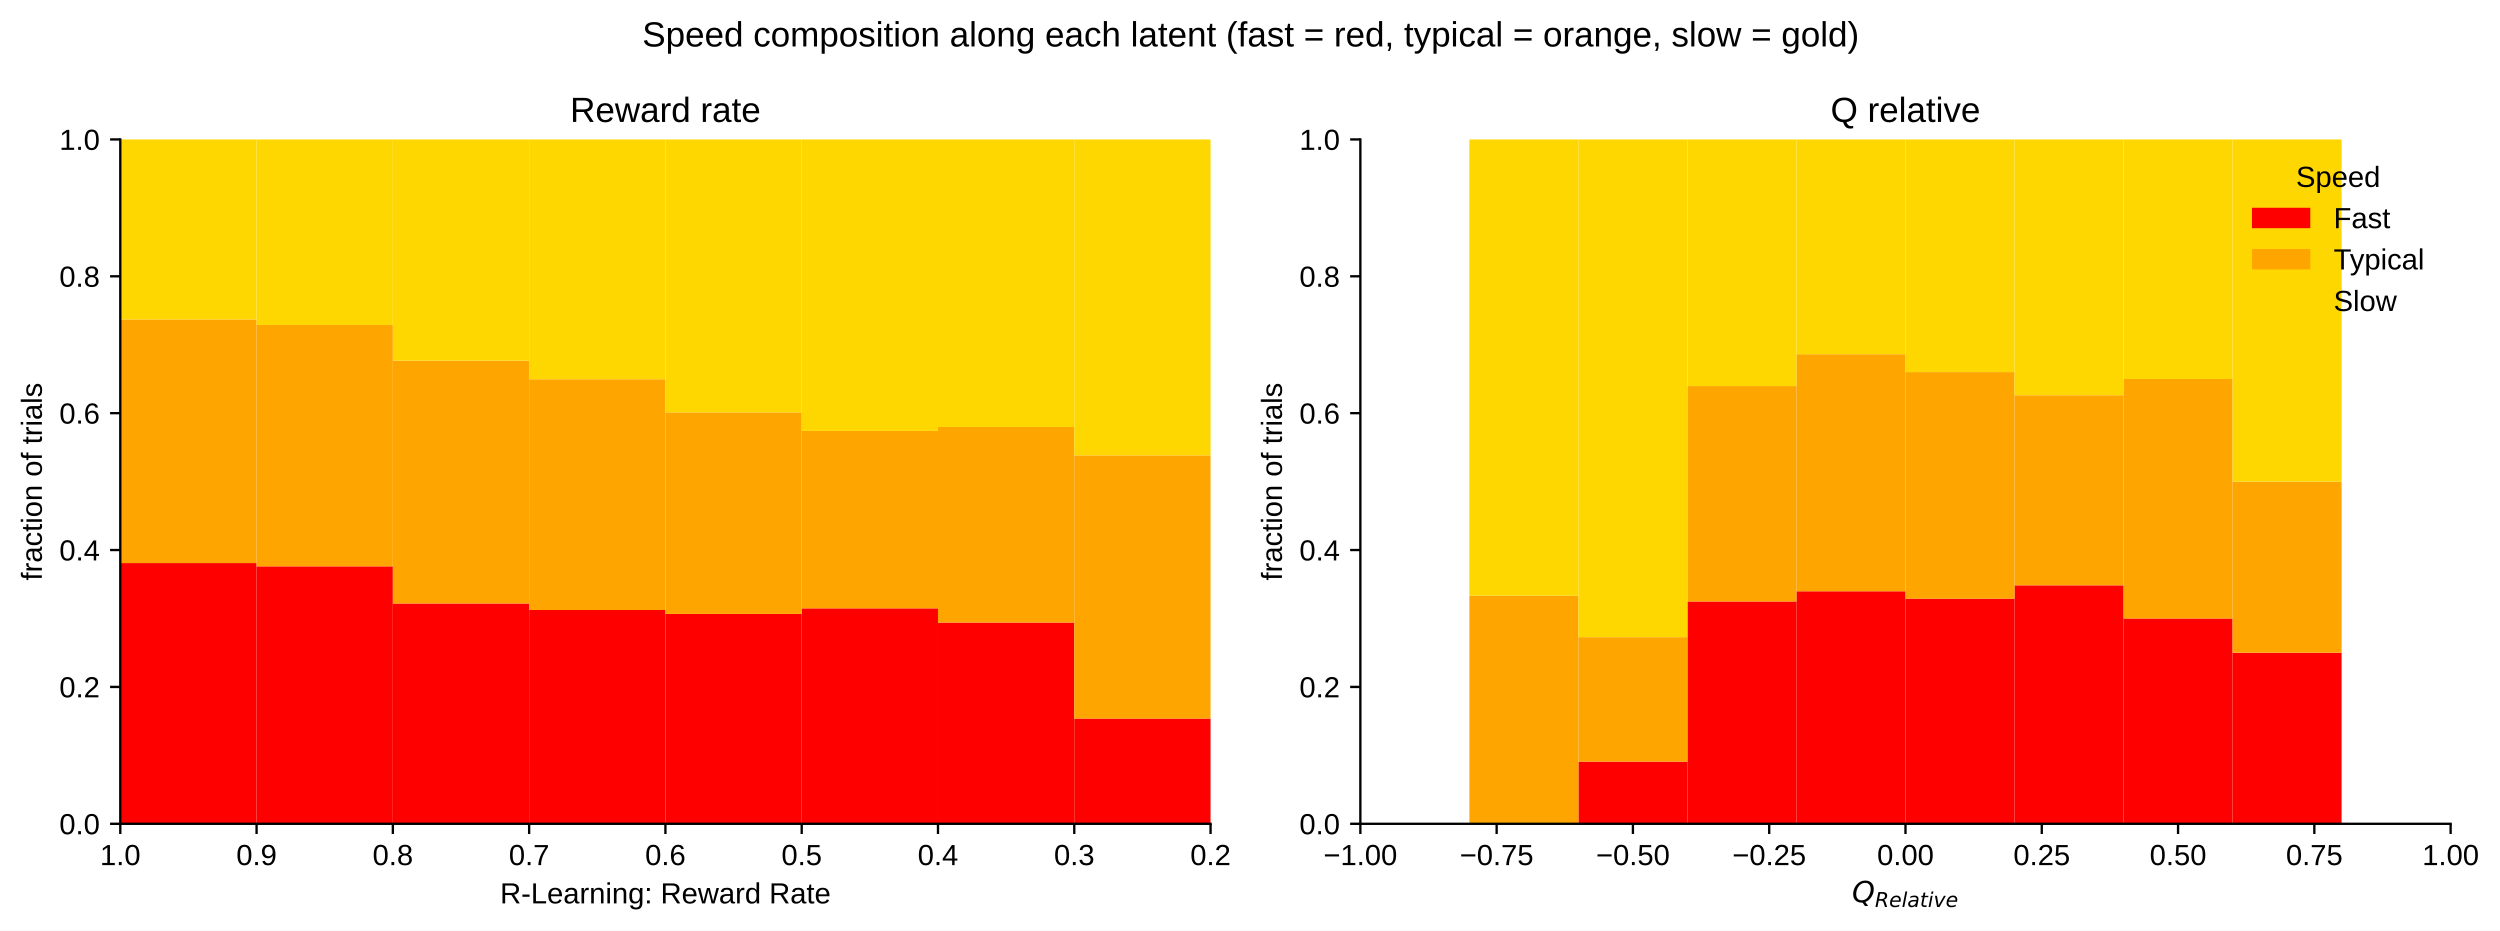
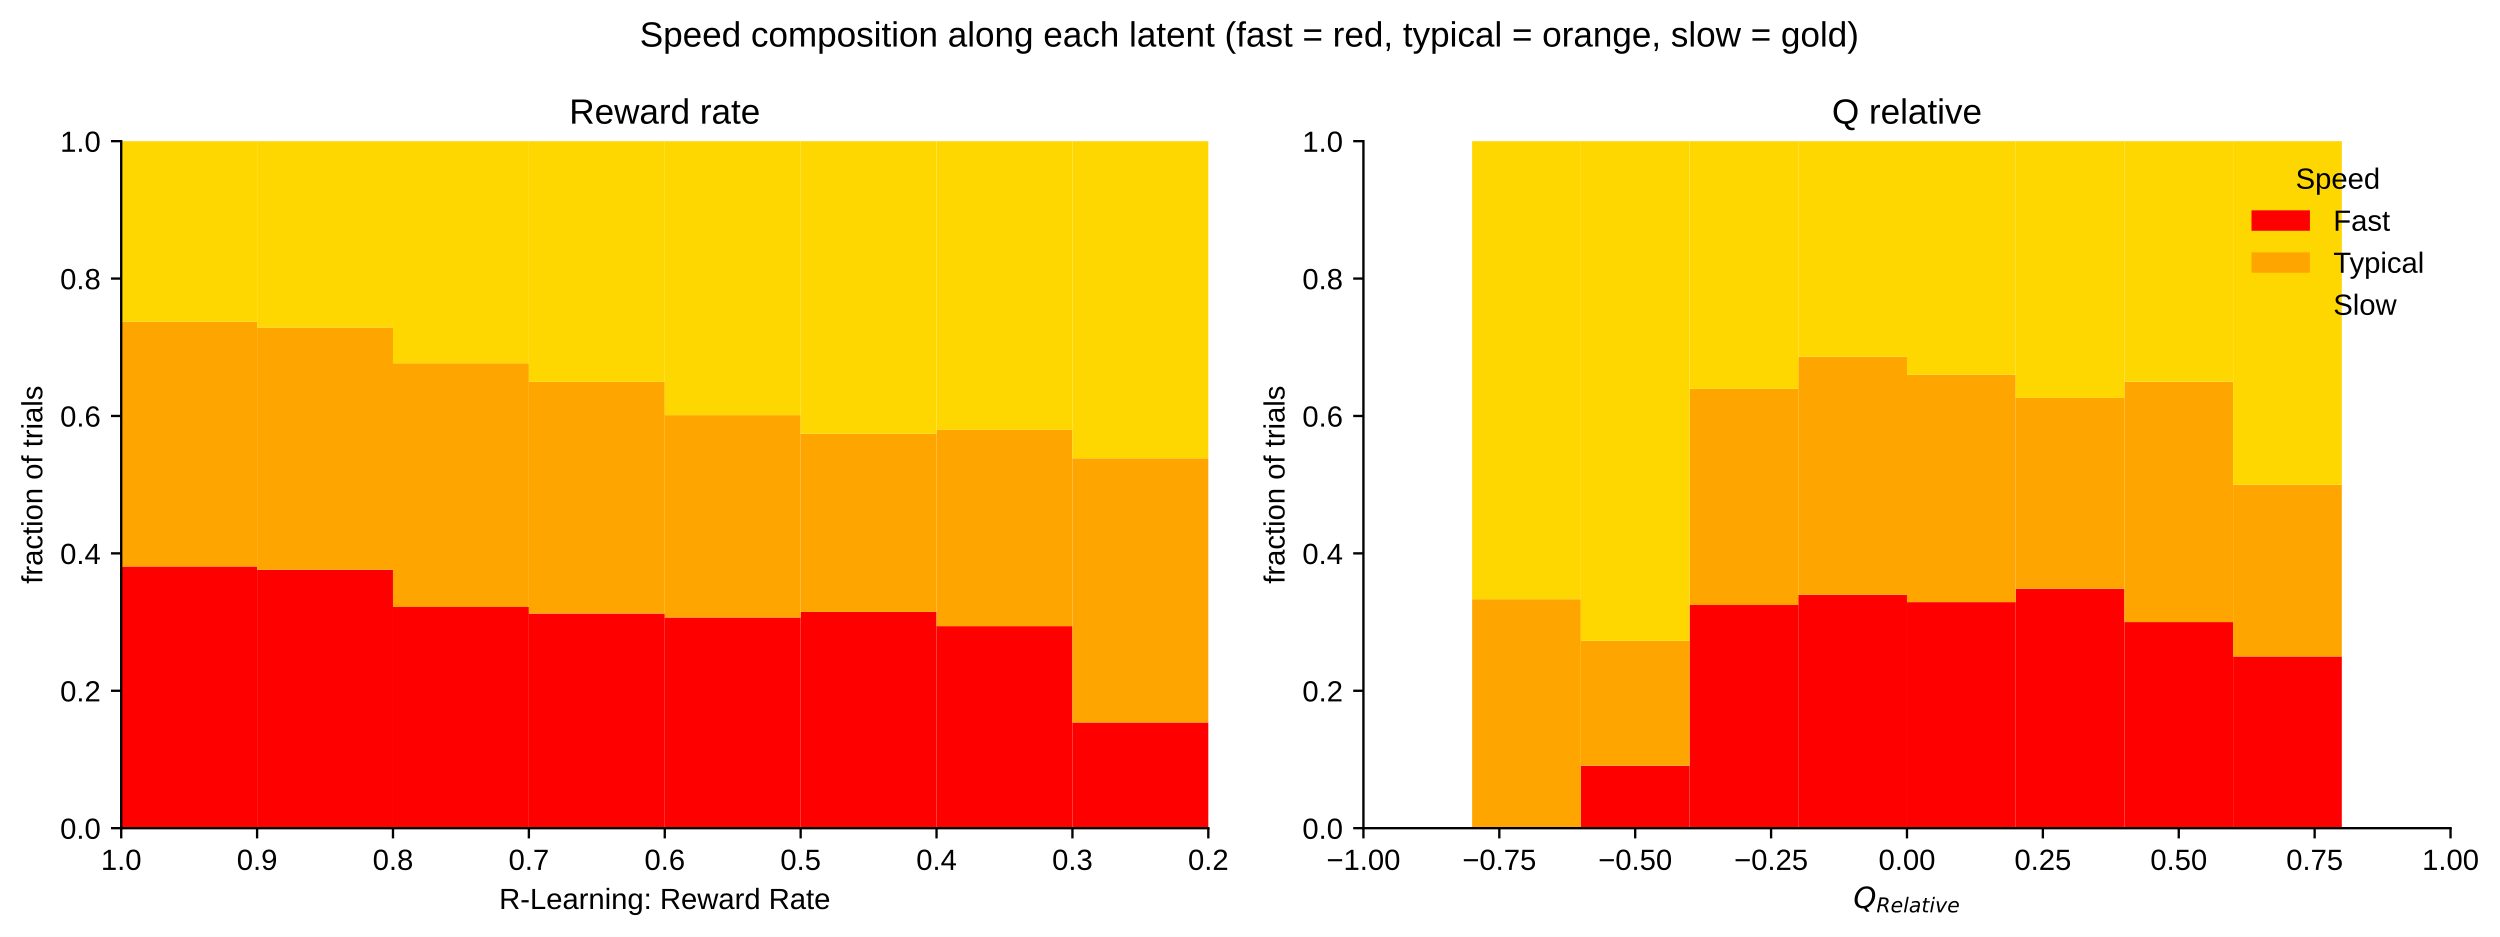
- <svg xmlns="http://www.w3.org/2000/svg" xmlns:xlink="http://www.w3.org/1999/xlink" width="857.221pt" height="319.117pt" viewBox="0 0 857.221 319.117" version="1.1">
+ <svg xmlns="http://www.w3.org/2000/svg" xmlns:xlink="http://www.w3.org/1999/xlink" width="855.648pt" height="320.644pt" viewBox="0 0 855.648 320.644" version="1.1">
  <defs>
    <style type="text/css">*{stroke-linejoin: round; stroke-linecap: butt}</style>
  </defs>
  <g id="figure_1">
    <g id="patch_1">
-       <path d="M 0 319.117  L 857.221 319.117  L 857.221 0  L 0 0  z " style="fill: #ffffff" />
+       <path d="M 0 320.644  L 855.648 320.644  L 855.648 0  L 0 0  z " style="fill: #ffffff" />
    </g>
    <g id="axes_1">
      <g id="patch_2">
-         <path d="M 41.245 282.472  L 415.085 282.472  L 415.085 47.816  L 41.245 47.816  z " style="fill: #ffffff" />
+         <path d="M 41.485 283.455  L 413.558 283.455  L 413.558 48.318  L 41.485 48.318  z " style="fill: #ffffff" />
      </g>
      <g id="patch_3">
-         <path d="M 415.085 282.472  L 368.355 282.472  L 368.355 246.371  L 415.085 246.371  z " clip-path="url(#p35ba25da81)" style="fill: #ff0000" />
+         <path d="M 413.558 283.455  L 367.049 283.455  L 367.049 247.28  L 413.558 247.28  z " clip-path="url(#peb21e43035)" style="fill: #ff0000" />
      </g>
      <g id="patch_4">
-         <path d="M 368.355 282.472  L 321.625 282.472  L 321.625 213.456  L 368.355 213.456  z " clip-path="url(#p35ba25da81)" style="fill: #ff0000" />
+         <path d="M 367.049 283.455  L 320.54 283.455  L 320.54 214.297  L 367.049 214.297  z " clip-path="url(#peb21e43035)" style="fill: #ff0000" />
      </g>
      <g id="patch_5">
-         <path d="M 321.625 282.472  L 274.895 282.472  L 274.895 208.599  L 321.625 208.599  z " clip-path="url(#p35ba25da81)" style="fill: #ff0000" />
+         <path d="M 320.54 283.455  L 274.03 283.455  L 274.03 209.431  L 320.54 209.431  z " clip-path="url(#peb21e43035)" style="fill: #ff0000" />
      </g>
      <g id="patch_6">
-         <path d="M 274.895 282.472  L 228.165 282.472  L 228.165 210.492  L 274.895 210.492  z " clip-path="url(#p35ba25da81)" style="fill: #ff0000" />
+         <path d="M 274.03 283.455  L 227.521 283.455  L 227.521 211.327  L 274.03 211.327  z " clip-path="url(#peb21e43035)" style="fill: #ff0000" />
      </g>
      <g id="patch_7">
-         <path d="M 228.165 282.472  L 181.435 282.472  L 181.435 209.163  L 228.165 209.163  z " clip-path="url(#p35ba25da81)" style="fill: #ff0000" />
+         <path d="M 227.521 283.455  L 181.012 283.455  L 181.012 209.996  L 227.521 209.996  z " clip-path="url(#peb21e43035)" style="fill: #ff0000" />
      </g>
      <g id="patch_8">
-         <path d="M 181.435 282.472  L 134.705 282.472  L 134.705 206.92  L 181.435 206.92  z " clip-path="url(#p35ba25da81)" style="fill: #ff0000" />
+         <path d="M 181.012 283.455  L 134.503 283.455  L 134.503 207.748  L 181.012 207.748  z " clip-path="url(#peb21e43035)" style="fill: #ff0000" />
      </g>
      <g id="patch_9">
-         <path d="M 134.705 282.472  L 87.975 282.472  L 87.975 194.2  L 134.705 194.2  z " clip-path="url(#p35ba25da81)" style="fill: #ff0000" />
+         <path d="M 134.503 283.455  L 87.994 283.455  L 87.994 195.002  L 134.503 195.002  z " clip-path="url(#peb21e43035)" style="fill: #ff0000" />
      </g>
      <g id="patch_10">
-         <path d="M 87.975 282.472  L 41.245 282.472  L 41.245 193.079  L 87.975 193.079  z " clip-path="url(#p35ba25da81)" style="fill: #ff0000" />
+         <path d="M 87.994 283.455  L 41.485 283.455  L 41.485 193.879  L 87.994 193.879  z " clip-path="url(#peb21e43035)" style="fill: #ff0000" />
      </g>
      <g id="patch_11">
-         <path d="M 415.085 246.371  L 368.355 246.371  L 368.355 156.119  L 415.085 156.119  z " clip-path="url(#p35ba25da81)" style="fill: #ffa500" />
+         <path d="M 413.558 247.28  L 367.049 247.28  L 367.049 156.843  L 413.558 156.843  z " clip-path="url(#peb21e43035)" style="fill: #ffa500" />
      </g>
      <g id="patch_12">
-         <path d="M 368.355 213.456  L 321.625 213.456  L 321.625 146.411  L 368.355 146.411  z " clip-path="url(#p35ba25da81)" style="fill: #ffa500" />
+         <path d="M 367.049 214.297  L 320.54 214.297  L 320.54 147.115  L 367.049 147.115  z " clip-path="url(#peb21e43035)" style="fill: #ffa500" />
      </g>
      <g id="patch_13">
-         <path d="M 321.625 208.599  L 274.895 208.599  L 274.895 147.762  L 321.625 147.762  z " clip-path="url(#p35ba25da81)" style="fill: #ffa500" />
+         <path d="M 320.54 209.431  L 274.03 209.431  L 274.03 148.469  L 320.54 148.469  z " clip-path="url(#peb21e43035)" style="fill: #ffa500" />
      </g>
      <g id="patch_14">
-         <path d="M 274.895 210.492  L 228.165 210.492  L 228.165 141.391  L 274.895 141.391  z " clip-path="url(#p35ba25da81)" style="fill: #ffa500" />
+         <path d="M 274.03 211.327  L 227.521 211.327  L 227.521 142.084  L 274.03 142.084  z " clip-path="url(#peb21e43035)" style="fill: #ffa500" />
      </g>
      <g id="patch_15">
-         <path d="M 228.165 209.163  L 181.435 209.163  L 181.435 130.031  L 228.165 130.031  z " clip-path="url(#p35ba25da81)" style="fill: #ffa500" />
+         <path d="M 227.521 209.996  L 181.012 209.996  L 181.012 130.702  L 227.521 130.702  z " clip-path="url(#peb21e43035)" style="fill: #ffa500" />
      </g>
      <g id="patch_16">
-         <path d="M 181.435 206.92  L 134.705 206.92  L 134.705 123.665  L 181.435 123.665  z " clip-path="url(#p35ba25da81)" style="fill: #ffa500" />
+         <path d="M 181.012 207.748  L 134.503 207.748  L 134.503 124.322  L 181.012 124.322  z " clip-path="url(#peb21e43035)" style="fill: #ffa500" />
      </g>
      <g id="patch_17">
-         <path d="M 134.705 194.2  L 87.975 194.2  L 87.975 111.445  L 134.705 111.445  z " clip-path="url(#p35ba25da81)" style="fill: #ffa500" />
+         <path d="M 134.503 195.002  L 87.994 195.002  L 87.994 112.078  L 134.503 112.078  z " clip-path="url(#peb21e43035)" style="fill: #ffa500" />
      </g>
      <g id="patch_18">
-         <path d="M 87.975 193.079  L 41.245 193.079  L 41.245 109.517  L 87.975 109.517  z " clip-path="url(#p35ba25da81)" style="fill: #ffa500" />
+         <path d="M 87.994 193.879  L 41.485 193.879  L 41.485 110.145  L 87.994 110.145  z " clip-path="url(#peb21e43035)" style="fill: #ffa500" />
      </g>
      <g id="patch_19">
-         <path d="M 415.085 156.119  L 368.355 156.119  L 368.355 47.816  L 415.085 47.816  z " clip-path="url(#p35ba25da81)" style="fill: #ffd700" />
+         <path d="M 413.558 156.843  L 367.049 156.843  L 367.049 48.318  L 413.558 48.318  z " clip-path="url(#peb21e43035)" style="fill: #ffd700" />
      </g>
      <g id="patch_20">
-         <path d="M 368.355 146.411  L 321.625 146.411  L 321.625 47.816  L 368.355 47.816  z " clip-path="url(#p35ba25da81)" style="fill: #ffd700" />
+         <path d="M 367.049 147.115  L 320.54 147.115  L 320.54 48.318  L 367.049 48.318  z " clip-path="url(#peb21e43035)" style="fill: #ffd700" />
      </g>
      <g id="patch_21">
-         <path d="M 321.625 147.762  L 274.895 147.762  L 274.895 47.816  L 321.625 47.816  z " clip-path="url(#p35ba25da81)" style="fill: #ffd700" />
+         <path d="M 320.54 148.469  L 274.03 148.469  L 274.03 48.318  L 320.54 48.318  z " clip-path="url(#peb21e43035)" style="fill: #ffd700" />
      </g>
      <g id="patch_22">
-         <path d="M 274.895 141.391  L 228.165 141.391  L 228.165 47.816  L 274.895 47.816  z " clip-path="url(#p35ba25da81)" style="fill: #ffd700" />
+         <path d="M 274.03 142.084  L 227.521 142.084  L 227.521 48.318  L 274.03 48.318  z " clip-path="url(#peb21e43035)" style="fill: #ffd700" />
      </g>
      <g id="patch_23">
-         <path d="M 228.165 130.031  L 181.435 130.031  L 181.435 47.816  L 228.165 47.816  z " clip-path="url(#p35ba25da81)" style="fill: #ffd700" />
+         <path d="M 227.521 130.702  L 181.012 130.702  L 181.012 48.318  L 227.521 48.318  z " clip-path="url(#peb21e43035)" style="fill: #ffd700" />
      </g>
      <g id="patch_24">
-         <path d="M 181.435 123.665  L 134.705 123.665  L 134.705 47.816  L 181.435 47.816  z " clip-path="url(#p35ba25da81)" style="fill: #ffd700" />
+         <path d="M 181.012 124.322  L 134.503 124.322  L 134.503 48.318  L 181.012 48.318  z " clip-path="url(#peb21e43035)" style="fill: #ffd700" />
      </g>
      <g id="patch_25">
-         <path d="M 134.705 111.445  L 87.975 111.445  L 87.975 47.816  L 134.705 47.816  z " clip-path="url(#p35ba25da81)" style="fill: #ffd700" />
+         <path d="M 134.503 112.078  L 87.994 112.078  L 87.994 48.318  L 134.503 48.318  z " clip-path="url(#peb21e43035)" style="fill: #ffd700" />
      </g>
      <g id="patch_26">
-         <path d="M 87.975 109.517  L 41.245 109.517  L 41.245 47.816  L 87.975 47.816  z " clip-path="url(#p35ba25da81)" style="fill: #ffd700" />
+         <path d="M 87.994 110.145  L 41.485 110.145  L 41.485 48.318  L 87.994 48.318  z " clip-path="url(#peb21e43035)" style="fill: #ffd700" />
      </g>
      <g id="matplotlib.axis_1">
        <g id="xtick_1">
          <g id="line2d_1">
            <defs>
-               <path id="mf789328b77" d="M 0 0  L 0 3.5  " style="stroke: #000000; stroke-width: 0.8" />
+               <path id="mb959d7d5de" d="M 0 0  L 0 3.5  " style="stroke: #000000; stroke-width: 0.8" />
            </defs>
            <g>
-               <use xlink:href="#mf789328b77" x="415.085" y="282.472" style="stroke: #000000; stroke-width: 0.8" />
+               <use xlink:href="#mb959d7d5de" x="413.558" y="283.455" style="stroke: #000000; stroke-width: 0.8" />
            </g>
          </g>
          <g id="text_1">
-             <text style="font-size: 10px; font-family: 'Arial', sans-serif; text-anchor: middle" x="415.085" y="296.63" transform="rotate(-0 415.0853 296.6298)">0.2</text>
+             <text style="font-size: 10px; font-family: 'Arial', sans-serif; text-anchor: middle" x="413.558" y="297.736" transform="rotate(-0 413.5578 297.7355)">0.2</text>
          </g>
        </g>
        <g id="xtick_2">
          <g id="line2d_2">
            <g>
-               <use xlink:href="#mf789328b77" x="368.355" y="282.472" style="stroke: #000000; stroke-width: 0.8" />
+               <use xlink:href="#mb959d7d5de" x="367.049" y="283.455" style="stroke: #000000; stroke-width: 0.8" />
            </g>
          </g>
          <g id="text_2">
-             <text style="font-size: 10px; font-family: 'Arial', sans-serif; text-anchor: middle" x="368.355" y="296.63" transform="rotate(-0 368.3553 296.6298)">0.3</text>
+             <text style="font-size: 10px; font-family: 'Arial', sans-serif; text-anchor: middle" x="367.049" y="297.736" transform="rotate(-0 367.0486 297.7355)">0.3</text>
          </g>
        </g>
        <g id="xtick_3">
          <g id="line2d_3">
            <g>
-               <use xlink:href="#mf789328b77" x="321.625" y="282.472" style="stroke: #000000; stroke-width: 0.8" />
+               <use xlink:href="#mb959d7d5de" x="320.54" y="283.455" style="stroke: #000000; stroke-width: 0.8" />
            </g>
          </g>
          <g id="text_3">
-             <text style="font-size: 10px; font-family: 'Arial', sans-serif; text-anchor: middle" x="321.625" y="296.63" transform="rotate(-0 321.6253 296.6298)">0.4</text>
+             <text style="font-size: 10px; font-family: 'Arial', sans-serif; text-anchor: middle" x="320.54" y="297.736" transform="rotate(-0 320.5395 297.7355)">0.4</text>
          </g>
        </g>
        <g id="xtick_4">
          <g id="line2d_4">
            <g>
-               <use xlink:href="#mf789328b77" x="274.895" y="282.472" style="stroke: #000000; stroke-width: 0.8" />
+               <use xlink:href="#mb959d7d5de" x="274.03" y="283.455" style="stroke: #000000; stroke-width: 0.8" />
            </g>
          </g>
          <g id="text_4">
-             <text style="font-size: 10px; font-family: 'Arial', sans-serif; text-anchor: middle" x="274.895" y="296.63" transform="rotate(-0 274.8953 296.6298)">0.5</text>
+             <text style="font-size: 10px; font-family: 'Arial', sans-serif; text-anchor: middle" x="274.03" y="297.736" transform="rotate(-0 274.0304 297.7355)">0.5</text>
          </g>
        </g>
        <g id="xtick_5">
          <g id="line2d_5">
            <g>
-               <use xlink:href="#mf789328b77" x="228.165" y="282.472" style="stroke: #000000; stroke-width: 0.8" />
+               <use xlink:href="#mb959d7d5de" x="227.521" y="283.455" style="stroke: #000000; stroke-width: 0.8" />
            </g>
          </g>
          <g id="text_5">
-             <text style="font-size: 10px; font-family: 'Arial', sans-serif; text-anchor: middle" x="228.165" y="296.63" transform="rotate(-0 228.1653 296.6298)">0.6</text>
+             <text style="font-size: 10px; font-family: 'Arial', sans-serif; text-anchor: middle" x="227.521" y="297.736" transform="rotate(-0 227.5213 297.7355)">0.6</text>
          </g>
        </g>
        <g id="xtick_6">
          <g id="line2d_6">
            <g>
-               <use xlink:href="#mf789328b77" x="181.435" y="282.472" style="stroke: #000000; stroke-width: 0.8" />
+               <use xlink:href="#mb959d7d5de" x="181.012" y="283.455" style="stroke: #000000; stroke-width: 0.8" />
            </g>
          </g>
          <g id="text_6">
-             <text style="font-size: 10px; font-family: 'Arial', sans-serif; text-anchor: middle" x="181.435" y="296.63" transform="rotate(-0 181.4353 296.6298)">0.7</text>
+             <text style="font-size: 10px; font-family: 'Arial', sans-serif; text-anchor: middle" x="181.012" y="297.736" transform="rotate(-0 181.0121 297.7355)">0.7</text>
          </g>
        </g>
        <g id="xtick_7">
          <g id="line2d_7">
            <g>
-               <use xlink:href="#mf789328b77" x="134.705" y="282.472" style="stroke: #000000; stroke-width: 0.8" />
+               <use xlink:href="#mb959d7d5de" x="134.503" y="283.455" style="stroke: #000000; stroke-width: 0.8" />
            </g>
          </g>
          <g id="text_7">
-             <text style="font-size: 10px; font-family: 'Arial', sans-serif; text-anchor: middle" x="134.705" y="296.63" transform="rotate(-0 134.7053 296.6298)">0.8</text>
+             <text style="font-size: 10px; font-family: 'Arial', sans-serif; text-anchor: middle" x="134.503" y="297.736" transform="rotate(-0 134.503 297.7355)">0.8</text>
          </g>
        </g>
        <g id="xtick_8">
          <g id="line2d_8">
            <g>
-               <use xlink:href="#mf789328b77" x="87.975" y="282.472" style="stroke: #000000; stroke-width: 0.8" />
+               <use xlink:href="#mb959d7d5de" x="87.994" y="283.455" style="stroke: #000000; stroke-width: 0.8" />
            </g>
          </g>
          <g id="text_8">
-             <text style="font-size: 10px; font-family: 'Arial', sans-serif; text-anchor: middle" x="87.975" y="296.63" transform="rotate(-0 87.97531 296.6298)">0.9</text>
+             <text style="font-size: 10px; font-family: 'Arial', sans-serif; text-anchor: middle" x="87.994" y="297.736" transform="rotate(-0 87.99389 297.7355)">0.9</text>
          </g>
        </g>
        <g id="xtick_9">
          <g id="line2d_9">
            <g>
-               <use xlink:href="#mf789328b77" x="41.245" y="282.472" style="stroke: #000000; stroke-width: 0.8" />
+               <use xlink:href="#mb959d7d5de" x="41.485" y="283.455" style="stroke: #000000; stroke-width: 0.8" />
            </g>
          </g>
          <g id="text_9">
-             <text style="font-size: 10px; font-family: 'Arial', sans-serif; text-anchor: middle" x="41.245" y="296.63" transform="rotate(-0 41.24531 296.6298)">1.0</text>
+             <text style="font-size: 10px; font-family: 'Arial', sans-serif; text-anchor: middle" x="41.485" y="297.736" transform="rotate(-0 41.48477 297.7355)">1.0</text>
          </g>
        </g>
        <g id="text_10">
-           <text style="font-size: 10px; font-family: 'Arial', sans-serif; text-anchor: middle" x="228.165" y="309.775" transform="rotate(-0 228.1653 309.7751)">R-Learning: Reward Rate</text>
+           <text style="font-size: 10px; font-family: 'Arial', sans-serif; text-anchor: middle" x="227.521" y="311.12" transform="rotate(-0 227.5213 311.1203)">R-Learning: Reward Rate</text>
        </g>
      </g>
      <g id="matplotlib.axis_2">
        <g id="ytick_1">
          <g id="line2d_10">
            <defs>
-               <path id="m88ce9d6dec" d="M 0 0  L -3.5 0  " style="stroke: #000000; stroke-width: 0.8" />
+               <path id="m3f0e4b9a1b" d="M 0 0  L -3.5 0  " style="stroke: #000000; stroke-width: 0.8" />
            </defs>
            <g>
-               <use xlink:href="#m88ce9d6dec" x="41.245" y="282.472" style="stroke: #000000; stroke-width: 0.8" />
+               <use xlink:href="#m3f0e4b9a1b" x="41.485" y="283.455" style="stroke: #000000; stroke-width: 0.8" />
            </g>
          </g>
          <g id="text_11">
-             <text style="font-size: 10px; font-family: 'Arial', sans-serif; text-anchor: end" x="34.245" y="286.051" transform="rotate(-0 34.24531 286.0509)">0.0</text>
+             <text style="font-size: 10px; font-family: 'Arial', sans-serif; text-anchor: end" x="34.485" y="287.095" transform="rotate(-0 34.48477 287.0954)">0.0</text>
          </g>
        </g>
        <g id="ytick_2">
          <g id="line2d_11">
            <g>
-               <use xlink:href="#m88ce9d6dec" x="41.245" y="235.541" style="stroke: #000000; stroke-width: 0.8" />
+               <use xlink:href="#m3f0e4b9a1b" x="41.485" y="236.428" style="stroke: #000000; stroke-width: 0.8" />
            </g>
          </g>
          <g id="text_12">
-             <text style="font-size: 10px; font-family: 'Arial', sans-serif; text-anchor: end" x="34.245" y="239.12" transform="rotate(-0 34.24531 239.1198)">0.2</text>
+             <text style="font-size: 10px; font-family: 'Arial', sans-serif; text-anchor: end" x="34.485" y="240.068" transform="rotate(-0 34.48477 240.0679)">0.2</text>
          </g>
        </g>
        <g id="ytick_3">
          <g id="line2d_12">
            <g>
-               <use xlink:href="#m88ce9d6dec" x="41.245" y="188.61" style="stroke: #000000; stroke-width: 0.8" />
+               <use xlink:href="#m3f0e4b9a1b" x="41.485" y="189.4" style="stroke: #000000; stroke-width: 0.8" />
            </g>
          </g>
          <g id="text_13">
-             <text style="font-size: 10px; font-family: 'Arial', sans-serif; text-anchor: end" x="34.245" y="192.189" transform="rotate(-0 34.24531 192.1886)">0.4</text>
+             <text style="font-size: 10px; font-family: 'Arial', sans-serif; text-anchor: end" x="34.485" y="193.04" transform="rotate(-0 34.48477 193.0405)">0.4</text>
          </g>
        </g>
        <g id="ytick_4">
          <g id="line2d_13">
            <g>
-               <use xlink:href="#m88ce9d6dec" x="41.245" y="141.679" style="stroke: #000000; stroke-width: 0.8" />
+               <use xlink:href="#m3f0e4b9a1b" x="41.485" y="142.373" style="stroke: #000000; stroke-width: 0.8" />
            </g>
          </g>
          <g id="text_14">
-             <text style="font-size: 10px; font-family: 'Arial', sans-serif; text-anchor: end" x="34.245" y="145.257" transform="rotate(-0 34.24531 145.2575)">0.6</text>
+             <text style="font-size: 10px; font-family: 'Arial', sans-serif; text-anchor: end" x="34.485" y="146.013" transform="rotate(-0 34.48477 146.0131)">0.6</text>
          </g>
        </g>
        <g id="ytick_5">
          <g id="line2d_14">
            <g>
-               <use xlink:href="#m88ce9d6dec" x="41.245" y="94.747" style="stroke: #000000; stroke-width: 0.8" />
+               <use xlink:href="#m3f0e4b9a1b" x="41.485" y="95.345" style="stroke: #000000; stroke-width: 0.8" />
            </g>
          </g>
          <g id="text_15">
-             <text style="font-size: 10px; font-family: 'Arial', sans-serif; text-anchor: end" x="34.245" y="98.326" transform="rotate(-0 34.24531 98.32631)">0.8</text>
+             <text style="font-size: 10px; font-family: 'Arial', sans-serif; text-anchor: end" x="34.485" y="98.986" transform="rotate(-0 34.48477 98.98562)">0.8</text>
          </g>
        </g>
        <g id="ytick_6">
          <g id="line2d_15">
            <g>
-               <use xlink:href="#m88ce9d6dec" x="41.245" y="47.816" style="stroke: #000000; stroke-width: 0.8" />
+               <use xlink:href="#m3f0e4b9a1b" x="41.485" y="48.318" style="stroke: #000000; stroke-width: 0.8" />
            </g>
          </g>
          <g id="text_16">
-             <text style="font-size: 10px; font-family: 'Arial', sans-serif; text-anchor: end" x="34.245" y="51.395" transform="rotate(-0 34.24531 51.39516)">1.0</text>
+             <text style="font-size: 10px; font-family: 'Arial', sans-serif; text-anchor: end" x="34.485" y="51.958" transform="rotate(-0 34.48477 51.95818)">1.0</text>
          </g>
        </g>
        <g id="text_17">
-           <text style="font-size: 10px; font-family: 'Arial', sans-serif; text-anchor: middle" x="14.358" y="165.144" transform="rotate(-90 14.35781 165.1441)">fraction of trials</text>
+           <text style="font-size: 10px; font-family: 'Arial', sans-serif; text-anchor: middle" x="14.48" y="165.887" transform="rotate(-90 14.48027 165.8866)">fraction of trials</text>
        </g>
      </g>
      <g id="patch_27">
-         <path d="M 41.245 282.472  L 41.245 47.816  " style="fill: none; stroke: #000000; stroke-width: 0.8; stroke-linejoin: miter; stroke-linecap: square" />
+         <path d="M 41.485 283.455  L 41.485 48.318  " style="fill: none; stroke: #000000; stroke-width: 0.8; stroke-linejoin: miter; stroke-linecap: square" />
      </g>
      <g id="patch_28">
-         <path d="M 41.245 282.472  L 415.085 282.472  " style="fill: none; stroke: #000000; stroke-width: 0.8; stroke-linejoin: miter; stroke-linecap: square" />
+         <path d="M 41.485 283.455  L 413.558 283.455  " style="fill: none; stroke: #000000; stroke-width: 0.8; stroke-linejoin: miter; stroke-linecap: square" />
      </g>
      <g id="text_18">
-         <text style="font-size: 12px; font-family: 'Arial', sans-serif; text-anchor: middle" x="228.165" y="41.816" transform="rotate(-0 228.1653 41.81625)">Reward rate</text>
+         <text style="font-size: 12px; font-family: 'Arial', sans-serif; text-anchor: middle" x="227.521" y="42.318" transform="rotate(-0 227.5213 42.31805)">Reward rate</text>
      </g>
    </g>
    <g id="axes_2">
      <g id="patch_29">
-         <path d="M 466.45 282.472  L 840.29 282.472  L 840.29 47.816  L 466.45 47.816  z " style="fill: #ffffff" />
+         <path d="M 466.645 283.455  L 838.718 283.455  L 838.718 48.318  L 466.645 48.318  z " style="fill: #ffffff" />
      </g>
      <g id="patch_30">
-         <path d="M 466.45 282.472  L 503.834 282.472  L 503.834 282.472  L 466.45 282.472  z " clip-path="url(#p5ecd230471)" style="fill: #ff0000" />
+         <path d="M 466.645 283.455  L 503.852 283.455  L 503.852 283.455  L 466.645 283.455  z " clip-path="url(#p6fed82f4a5)" style="fill: #ff0000" />
      </g>
      <g id="patch_31">
-         <path d="M 503.834 282.472  L 541.218 282.472  L 541.218 282.472  L 503.834 282.472  z " clip-path="url(#p5ecd230471)" style="fill: #ff0000" />
+         <path d="M 503.852 283.455  L 541.059 283.455  L 541.059 283.455  L 503.852 283.455  z " clip-path="url(#p6fed82f4a5)" style="fill: #ff0000" />
      </g>
      <g id="patch_32">
-         <path d="M 541.218 282.472  L 578.602 282.472  L 578.602 261.14  L 541.218 261.14  z " clip-path="url(#p5ecd230471)" style="fill: #ff0000" />
+         <path d="M 541.059 283.455  L 578.267 283.455  L 578.267 262.079  L 541.059 262.079  z " clip-path="url(#p6fed82f4a5)" style="fill: #ff0000" />
      </g>
      <g id="patch_33">
-         <path d="M 578.602 282.472  L 615.986 282.472  L 615.986 206.239  L 578.602 206.239  z " clip-path="url(#p5ecd230471)" style="fill: #ff0000" />
+         <path d="M 578.267 283.455  L 615.474 283.455  L 615.474 207.065  L 578.267 207.065  z " clip-path="url(#p6fed82f4a5)" style="fill: #ff0000" />
      </g>
      <g id="patch_34">
-         <path d="M 615.986 282.472  L 653.37 282.472  L 653.37 202.742  L 615.986 202.742  z " clip-path="url(#p5ecd230471)" style="fill: #ff0000" />
+         <path d="M 615.474 283.455  L 652.681 283.455  L 652.681 203.562  L 615.474 203.562  z " clip-path="url(#p6fed82f4a5)" style="fill: #ff0000" />
      </g>
      <g id="patch_35">
-         <path d="M 653.37 282.472  L 690.754 282.472  L 690.754 205.251  L 653.37 205.251  z " clip-path="url(#p5ecd230471)" style="fill: #ff0000" />
+         <path d="M 652.681 283.455  L 689.889 283.455  L 689.889 206.076  L 652.681 206.076  z " clip-path="url(#p6fed82f4a5)" style="fill: #ff0000" />
      </g>
      <g id="patch_36">
-         <path d="M 690.754 282.472  L 728.138 282.472  L 728.138 200.698  L 690.754 200.698  z " clip-path="url(#p5ecd230471)" style="fill: #ff0000" />
+         <path d="M 689.889 283.455  L 727.096 283.455  L 727.096 201.513  L 689.889 201.513  z " clip-path="url(#p6fed82f4a5)" style="fill: #ff0000" />
      </g>
      <g id="patch_37">
-         <path d="M 728.138 282.472  L 765.522 282.472  L 765.522 212.075  L 728.138 212.075  z " clip-path="url(#p5ecd230471)" style="fill: #ff0000" />
+         <path d="M 727.096 283.455  L 764.303 283.455  L 764.303 212.914  L 727.096 212.914  z " clip-path="url(#p6fed82f4a5)" style="fill: #ff0000" />
      </g>
      <g id="patch_38">
-         <path d="M 765.522 282.472  L 802.906 282.472  L 802.906 223.808  L 765.522 223.808  z " clip-path="url(#p5ecd230471)" style="fill: #ff0000" />
+         <path d="M 764.303 283.455  L 801.51 283.455  L 801.51 224.671  L 764.303 224.671  z " clip-path="url(#p6fed82f4a5)" style="fill: #ff0000" />
      </g>
      <g id="patch_39">
-         <path d="M 802.906 282.472  L 840.29 282.472  L 840.29 282.472  L 802.906 282.472  z " clip-path="url(#p5ecd230471)" style="fill: #ff0000" />
+         <path d="M 801.51 283.455  L 838.718 283.455  L 838.718 283.455  L 801.51 283.455  z " clip-path="url(#p6fed82f4a5)" style="fill: #ff0000" />
      </g>
      <g id="patch_40">
-         <path d="M 466.45 282.472  L 503.834 282.472  L 503.834 282.472  L 466.45 282.472  z " clip-path="url(#p5ecd230471)" style="fill: #ffa500" />
+         <path d="M 466.645 283.455  L 503.852 283.455  L 503.852 283.455  L 466.645 283.455  z " clip-path="url(#p6fed82f4a5)" style="fill: #ffa500" />
      </g>
      <g id="patch_41">
-         <path d="M 503.834 282.472  L 541.218 282.472  L 541.218 204.253  L 503.834 204.253  z " clip-path="url(#p5ecd230471)" style="fill: #ffa500" />
+         <path d="M 503.852 283.455  L 541.059 283.455  L 541.059 205.076  L 503.852 205.076  z " clip-path="url(#p6fed82f4a5)" style="fill: #ffa500" />
      </g>
      <g id="patch_42">
-         <path d="M 541.218 261.14  L 578.602 261.14  L 578.602 218.475  L 541.218 218.475  z " clip-path="url(#p5ecd230471)" style="fill: #ffa500" />
+         <path d="M 541.059 262.079  L 578.267 262.079  L 578.267 219.327  L 541.059 219.327  z " clip-path="url(#p6fed82f4a5)" style="fill: #ffa500" />
      </g>
      <g id="patch_43">
-         <path d="M 578.602 206.239  L 615.986 206.239  L 615.986 132.388  L 578.602 132.388  z " clip-path="url(#p5ecd230471)" style="fill: #ffa500" />
+         <path d="M 578.267 207.065  L 615.474 207.065  L 615.474 133.063  L 578.267 133.063  z " clip-path="url(#p6fed82f4a5)" style="fill: #ffa500" />
      </g>
      <g id="patch_44">
-         <path d="M 615.986 202.742  L 653.37 202.742  L 653.37 121.449  L 615.986 121.449  z " clip-path="url(#p5ecd230471)" style="fill: #ffa500" />
+         <path d="M 615.474 203.562  L 652.681 203.562  L 652.681 122.102  L 615.474 122.102  z " clip-path="url(#p6fed82f4a5)" style="fill: #ffa500" />
      </g>
      <g id="patch_45">
-         <path d="M 653.37 205.251  L 690.754 205.251  L 690.754 127.581  L 653.37 127.581  z " clip-path="url(#p5ecd230471)" style="fill: #ffa500" />
+         <path d="M 652.681 206.076  L 689.889 206.076  L 689.889 128.247  L 652.681 128.247  z " clip-path="url(#p6fed82f4a5)" style="fill: #ffa500" />
      </g>
      <g id="patch_46">
-         <path d="M 690.754 200.698  L 728.138 200.698  L 728.138 135.516  L 690.754 135.516  z " clip-path="url(#p5ecd230471)" style="fill: #ffa500" />
+         <path d="M 689.889 201.513  L 727.096 201.513  L 727.096 136.198  L 689.889 136.198  z " clip-path="url(#p6fed82f4a5)" style="fill: #ffa500" />
      </g>
      <g id="patch_47">
-         <path d="M 728.138 212.075  L 765.522 212.075  L 765.522 129.946  L 728.138 129.946  z " clip-path="url(#p5ecd230471)" style="fill: #ffa500" />
+         <path d="M 727.096 212.914  L 764.303 212.914  L 764.303 130.616  L 727.096 130.616  z " clip-path="url(#p6fed82f4a5)" style="fill: #ffa500" />
      </g>
      <g id="patch_48">
-         <path d="M 765.522 223.808  L 802.906 223.808  L 802.906 165.144  L 765.522 165.144  z " clip-path="url(#p5ecd230471)" style="fill: #ffa500" />
+         <path d="M 764.303 224.671  L 801.51 224.671  L 801.51 165.887  L 764.303 165.887  z " clip-path="url(#p6fed82f4a5)" style="fill: #ffa500" />
      </g>
      <g id="patch_49">
-         <path d="M 802.906 282.472  L 840.29 282.472  L 840.29 282.472  L 802.906 282.472  z " clip-path="url(#p5ecd230471)" style="fill: #ffa500" />
+         <path d="M 801.51 283.455  L 838.718 283.455  L 838.718 283.455  L 801.51 283.455  z " clip-path="url(#p6fed82f4a5)" style="fill: #ffa500" />
      </g>
      <g id="patch_50">
-         <path d="M 466.45 282.472  L 503.834 282.472  L 503.834 282.472  L 466.45 282.472  z " clip-path="url(#p5ecd230471)" style="fill: #ffd700" />
+         <path d="M 466.645 283.455  L 503.852 283.455  L 503.852 283.455  L 466.645 283.455  z " clip-path="url(#p6fed82f4a5)" style="fill: #ffd700" />
      </g>
      <g id="patch_51">
-         <path d="M 503.834 204.253  L 541.218 204.253  L 541.218 47.816  L 503.834 47.816  z " clip-path="url(#p5ecd230471)" style="fill: #ffd700" />
+         <path d="M 503.852 205.076  L 541.059 205.076  L 541.059 48.318  L 503.852 48.318  z " clip-path="url(#p6fed82f4a5)" style="fill: #ffd700" />
      </g>
      <g id="patch_52">
-         <path d="M 541.218 218.475  L 578.602 218.475  L 578.602 47.816  L 541.218 47.816  z " clip-path="url(#p5ecd230471)" style="fill: #ffd700" />
+         <path d="M 541.059 219.327  L 578.267 219.327  L 578.267 48.318  L 541.059 48.318  z " clip-path="url(#p6fed82f4a5)" style="fill: #ffd700" />
      </g>
      <g id="patch_53">
-         <path d="M 578.602 132.388  L 615.986 132.388  L 615.986 47.816  L 578.602 47.816  z " clip-path="url(#p5ecd230471)" style="fill: #ffd700" />
+         <path d="M 578.267 133.063  L 615.474 133.063  L 615.474 48.318  L 578.267 48.318  z " clip-path="url(#p6fed82f4a5)" style="fill: #ffd700" />
      </g>
      <g id="patch_54">
-         <path d="M 615.986 121.449  L 653.37 121.449  L 653.37 47.816  L 615.986 47.816  z " clip-path="url(#p5ecd230471)" style="fill: #ffd700" />
+         <path d="M 615.474 122.102  L 652.681 122.102  L 652.681 48.318  L 615.474 48.318  z " clip-path="url(#p6fed82f4a5)" style="fill: #ffd700" />
      </g>
      <g id="patch_55">
-         <path d="M 653.37 127.581  L 690.754 127.581  L 690.754 47.816  L 653.37 47.816  z " clip-path="url(#p5ecd230471)" style="fill: #ffd700" />
+         <path d="M 652.681 128.247  L 689.889 128.247  L 689.889 48.318  L 652.681 48.318  z " clip-path="url(#p6fed82f4a5)" style="fill: #ffd700" />
      </g>
      <g id="patch_56">
-         <path d="M 690.754 135.516  L 728.138 135.516  L 728.138 47.816  L 690.754 47.816  z " clip-path="url(#p5ecd230471)" style="fill: #ffd700" />
+         <path d="M 689.889 136.198  L 727.096 136.198  L 727.096 48.318  L 689.889 48.318  z " clip-path="url(#p6fed82f4a5)" style="fill: #ffd700" />
      </g>
      <g id="patch_57">
-         <path d="M 728.138 129.946  L 765.522 129.946  L 765.522 47.816  L 728.138 47.816  z " clip-path="url(#p5ecd230471)" style="fill: #ffd700" />
+         <path d="M 727.096 130.616  L 764.303 130.616  L 764.303 48.318  L 727.096 48.318  z " clip-path="url(#p6fed82f4a5)" style="fill: #ffd700" />
      </g>
      <g id="patch_58">
-         <path d="M 765.522 165.144  L 802.906 165.144  L 802.906 47.816  L 765.522 47.816  z " clip-path="url(#p5ecd230471)" style="fill: #ffd700" />
+         <path d="M 764.303 165.887  L 801.51 165.887  L 801.51 48.318  L 764.303 48.318  z " clip-path="url(#p6fed82f4a5)" style="fill: #ffd700" />
      </g>
      <g id="patch_59">
-         <path d="M 802.906 282.472  L 840.29 282.472  L 840.29 282.472  L 802.906 282.472  z " clip-path="url(#p5ecd230471)" style="fill: #ffd700" />
+         <path d="M 801.51 283.455  L 838.718 283.455  L 838.718 283.455  L 801.51 283.455  z " clip-path="url(#p6fed82f4a5)" style="fill: #ffd700" />
      </g>
      <g id="matplotlib.axis_3">
        <g id="xtick_10">
          <g id="line2d_16">
            <g>
-               <use xlink:href="#mf789328b77" x="466.45" y="282.472" style="stroke: #000000; stroke-width: 0.8" />
+               <use xlink:href="#mb959d7d5de" x="466.645" y="283.455" style="stroke: #000000; stroke-width: 0.8" />
            </g>
          </g>
          <g id="text_19">
-             <text style="font-size: 10px; font-family: 'Arial', sans-serif; text-anchor: middle" x="466.45" y="296.63" transform="rotate(-0 466.4503 296.6298)">−1.00</text>
+             <text style="font-size: 10px; font-family: 'Arial', sans-serif; text-anchor: middle" x="466.645" y="297.736" transform="rotate(-0 466.6448 297.7355)">−1.00</text>
          </g>
        </g>
        <g id="xtick_11">
          <g id="line2d_17">
            <g>
-               <use xlink:href="#mf789328b77" x="513.18" y="282.472" style="stroke: #000000; stroke-width: 0.8" />
+               <use xlink:href="#mb959d7d5de" x="513.154" y="283.455" style="stroke: #000000; stroke-width: 0.8" />
            </g>
          </g>
          <g id="text_20">
-             <text style="font-size: 10px; font-family: 'Arial', sans-serif; text-anchor: middle" x="513.18" y="296.63" transform="rotate(-0 513.1803 296.6298)">−0.75</text>
+             <text style="font-size: 10px; font-family: 'Arial', sans-serif; text-anchor: middle" x="513.154" y="297.736" transform="rotate(-0 513.1539 297.7355)">−0.75</text>
          </g>
        </g>
        <g id="xtick_12">
          <g id="line2d_18">
            <g>
-               <use xlink:href="#mf789328b77" x="559.91" y="282.472" style="stroke: #000000; stroke-width: 0.8" />
+               <use xlink:href="#mb959d7d5de" x="559.663" y="283.455" style="stroke: #000000; stroke-width: 0.8" />
            </g>
          </g>
          <g id="text_21">
-             <text style="font-size: 10px; font-family: 'Arial', sans-serif; text-anchor: middle" x="559.91" y="296.63" transform="rotate(-0 559.9103 296.6298)">−0.50</text>
+             <text style="font-size: 10px; font-family: 'Arial', sans-serif; text-anchor: middle" x="559.663" y="297.736" transform="rotate(-0 559.663 297.7355)">−0.50</text>
          </g>
        </g>
        <g id="xtick_13">
          <g id="line2d_19">
            <g>
-               <use xlink:href="#mf789328b77" x="606.64" y="282.472" style="stroke: #000000; stroke-width: 0.8" />
+               <use xlink:href="#mb959d7d5de" x="606.172" y="283.455" style="stroke: #000000; stroke-width: 0.8" />
            </g>
          </g>
          <g id="text_22">
-             <text style="font-size: 10px; font-family: 'Arial', sans-serif; text-anchor: middle" x="606.64" y="296.63" transform="rotate(-0 606.6403 296.6298)">−0.25</text>
+             <text style="font-size: 10px; font-family: 'Arial', sans-serif; text-anchor: middle" x="606.172" y="297.736" transform="rotate(-0 606.1721 297.7355)">−0.25</text>
          </g>
        </g>
        <g id="xtick_14">
          <g id="line2d_20">
            <g>
-               <use xlink:href="#mf789328b77" x="653.37" y="282.472" style="stroke: #000000; stroke-width: 0.8" />
+               <use xlink:href="#mb959d7d5de" x="652.681" y="283.455" style="stroke: #000000; stroke-width: 0.8" />
            </g>
          </g>
          <g id="text_23">
-             <text style="font-size: 10px; font-family: 'Arial', sans-serif; text-anchor: middle" x="653.37" y="296.63" transform="rotate(-0 653.3703 296.6298)">0.00</text>
+             <text style="font-size: 10px; font-family: 'Arial', sans-serif; text-anchor: middle" x="652.681" y="297.736" transform="rotate(-0 652.6813 297.7355)">0.00</text>
          </g>
        </g>
        <g id="xtick_15">
          <g id="line2d_21">
            <g>
-               <use xlink:href="#mf789328b77" x="700.1" y="282.472" style="stroke: #000000; stroke-width: 0.8" />
+               <use xlink:href="#mb959d7d5de" x="699.19" y="283.455" style="stroke: #000000; stroke-width: 0.8" />
            </g>
          </g>
          <g id="text_24">
-             <text style="font-size: 10px; font-family: 'Arial', sans-serif; text-anchor: middle" x="700.1" y="296.63" transform="rotate(-0 700.1003 296.6298)">0.25</text>
+             <text style="font-size: 10px; font-family: 'Arial', sans-serif; text-anchor: middle" x="699.19" y="297.736" transform="rotate(-0 699.1904 297.7355)">0.25</text>
          </g>
        </g>
        <g id="xtick_16">
          <g id="line2d_22">
            <g>
-               <use xlink:href="#mf789328b77" x="746.83" y="282.472" style="stroke: #000000; stroke-width: 0.8" />
+               <use xlink:href="#mb959d7d5de" x="745.7" y="283.455" style="stroke: #000000; stroke-width: 0.8" />
            </g>
          </g>
          <g id="text_25">
-             <text style="font-size: 10px; font-family: 'Arial', sans-serif; text-anchor: middle" x="746.83" y="296.63" transform="rotate(-0 746.8303 296.6298)">0.50</text>
+             <text style="font-size: 10px; font-family: 'Arial', sans-serif; text-anchor: middle" x="745.7" y="297.736" transform="rotate(-0 745.6995 297.7355)">0.50</text>
          </g>
        </g>
        <g id="xtick_17">
          <g id="line2d_23">
            <g>
-               <use xlink:href="#mf789328b77" x="793.56" y="282.472" style="stroke: #000000; stroke-width: 0.8" />
+               <use xlink:href="#mb959d7d5de" x="792.209" y="283.455" style="stroke: #000000; stroke-width: 0.8" />
            </g>
          </g>
          <g id="text_26">
-             <text style="font-size: 10px; font-family: 'Arial', sans-serif; text-anchor: middle" x="793.56" y="296.63" transform="rotate(-0 793.5603 296.6298)">0.75</text>
+             <text style="font-size: 10px; font-family: 'Arial', sans-serif; text-anchor: middle" x="792.209" y="297.736" transform="rotate(-0 792.2086 297.7355)">0.75</text>
          </g>
        </g>
        <g id="xtick_18">
          <g id="line2d_24">
            <g>
-               <use xlink:href="#mf789328b77" x="840.29" y="282.472" style="stroke: #000000; stroke-width: 0.8" />
+               <use xlink:href="#mb959d7d5de" x="838.718" y="283.455" style="stroke: #000000; stroke-width: 0.8" />
            </g>
          </g>
          <g id="text_27">
-             <text style="font-size: 10px; font-family: 'Arial', sans-serif; text-anchor: middle" x="840.29" y="296.63" transform="rotate(-0 840.2903 296.6298)">1.00</text>
+             <text style="font-size: 10px; font-family: 'Arial', sans-serif; text-anchor: middle" x="838.718" y="297.736" transform="rotate(-0 838.7178 297.7355)">1.00</text>
          </g>
        </g>
        <g id="text_28">
-           <g transform="translate(635.0203 309.9298)">
+           <g transform="translate(634.3313 311.34)">
            <text>
              <tspan x="0" y="-0.578" style="font-style: oblique; font-size: 10px; font-family: 'DejaVu Sans'">Q</tspan>
-               <tspan x="7.871" y="1.062" style="font-style: oblique; font-size: 7px; font-family: 'DejaVu Sans'">R</tspan>
-               <tspan x="12.735" y="1.062" style="font-style: oblique; font-size: 7px; font-family: 'DejaVu Sans'">e</tspan>
-               <tspan x="17.042" y="1.062" style="font-style: oblique; font-size: 7px; font-family: 'DejaVu Sans'">l</tspan>
-               <tspan x="18.986" y="1.062" style="font-style: oblique; font-size: 7px; font-family: 'DejaVu Sans'">a</tspan>
-               <tspan x="23.276" y="1.062" style="font-style: oblique; font-size: 7px; font-family: 'DejaVu Sans'">t</tspan>
-               <tspan x="26.021" y="1.062" style="font-style: oblique; font-size: 7px; font-family: 'DejaVu Sans'">i</tspan>
-               <tspan x="27.965" y="1.062" style="font-style: oblique; font-size: 7px; font-family: 'DejaVu Sans'">v</tspan>
-               <tspan x="32.108" y="1.062" style="font-style: oblique; font-size: 7px; font-family: 'DejaVu Sans'">e</tspan>
+               <tspan x="7.871" y="0.922" style="font-style: oblique; font-size: 7px; font-family: 'DejaVu Sans'">R</tspan>
+               <tspan x="12.735" y="0.922" style="font-style: oblique; font-size: 7px; font-family: 'DejaVu Sans'">e</tspan>
+               <tspan x="17.042" y="0.922" style="font-style: oblique; font-size: 7px; font-family: 'DejaVu Sans'">l</tspan>
+               <tspan x="18.986" y="0.922" style="font-style: oblique; font-size: 7px; font-family: 'DejaVu Sans'">a</tspan>
+               <tspan x="23.276" y="0.922" style="font-style: oblique; font-size: 7px; font-family: 'DejaVu Sans'">t</tspan>
+               <tspan x="26.021" y="0.922" style="font-style: oblique; font-size: 7px; font-family: 'DejaVu Sans'">i</tspan>
+               <tspan x="27.965" y="0.922" style="font-style: oblique; font-size: 7px; font-family: 'DejaVu Sans'">v</tspan>
+               <tspan x="32.108" y="0.922" style="font-style: oblique; font-size: 7px; font-family: 'DejaVu Sans'">e</tspan>
            </text>
          </g>
        </g>
      </g>
      <g id="matplotlib.axis_4">
        <g id="ytick_7">
          <g id="line2d_25">
            <g>
-               <use xlink:href="#m88ce9d6dec" x="466.45" y="282.472" style="stroke: #000000; stroke-width: 0.8" />
+               <use xlink:href="#m3f0e4b9a1b" x="466.645" y="283.455" style="stroke: #000000; stroke-width: 0.8" />
            </g>
          </g>
          <g id="text_29">
-             <text style="font-size: 10px; font-family: 'Arial', sans-serif; text-anchor: end" x="459.45" y="286.051" transform="rotate(-0 459.4503 286.0509)">0.0</text>
+             <text style="font-size: 10px; font-family: 'Arial', sans-serif; text-anchor: end" x="459.645" y="287.095" transform="rotate(-0 459.6448 287.0954)">0.0</text>
          </g>
        </g>
        <g id="ytick_8">
          <g id="line2d_26">
            <g>
-               <use xlink:href="#m88ce9d6dec" x="466.45" y="235.541" style="stroke: #000000; stroke-width: 0.8" />
+               <use xlink:href="#m3f0e4b9a1b" x="466.645" y="236.428" style="stroke: #000000; stroke-width: 0.8" />
            </g>
          </g>
          <g id="text_30">
-             <text style="font-size: 10px; font-family: 'Arial', sans-serif; text-anchor: end" x="459.45" y="239.12" transform="rotate(-0 459.4503 239.1198)">0.2</text>
+             <text style="font-size: 10px; font-family: 'Arial', sans-serif; text-anchor: end" x="459.645" y="240.068" transform="rotate(-0 459.6448 240.0679)">0.2</text>
          </g>
        </g>
        <g id="ytick_9">
          <g id="line2d_27">
            <g>
-               <use xlink:href="#m88ce9d6dec" x="466.45" y="188.61" style="stroke: #000000; stroke-width: 0.8" />
+               <use xlink:href="#m3f0e4b9a1b" x="466.645" y="189.4" style="stroke: #000000; stroke-width: 0.8" />
            </g>
          </g>
          <g id="text_31">
-             <text style="font-size: 10px; font-family: 'Arial', sans-serif; text-anchor: end" x="459.45" y="192.189" transform="rotate(-0 459.4503 192.1886)">0.4</text>
+             <text style="font-size: 10px; font-family: 'Arial', sans-serif; text-anchor: end" x="459.645" y="193.04" transform="rotate(-0 459.6448 193.0405)">0.4</text>
          </g>
        </g>
        <g id="ytick_10">
          <g id="line2d_28">
            <g>
-               <use xlink:href="#m88ce9d6dec" x="466.45" y="141.679" style="stroke: #000000; stroke-width: 0.8" />
+               <use xlink:href="#m3f0e4b9a1b" x="466.645" y="142.373" style="stroke: #000000; stroke-width: 0.8" />
            </g>
          </g>
          <g id="text_32">
-             <text style="font-size: 10px; font-family: 'Arial', sans-serif; text-anchor: end" x="459.45" y="145.257" transform="rotate(-0 459.4503 145.2575)">0.6</text>
+             <text style="font-size: 10px; font-family: 'Arial', sans-serif; text-anchor: end" x="459.645" y="146.013" transform="rotate(-0 459.6448 146.0131)">0.6</text>
          </g>
        </g>
        <g id="ytick_11">
          <g id="line2d_29">
            <g>
-               <use xlink:href="#m88ce9d6dec" x="466.45" y="94.747" style="stroke: #000000; stroke-width: 0.8" />
+               <use xlink:href="#m3f0e4b9a1b" x="466.645" y="95.345" style="stroke: #000000; stroke-width: 0.8" />
            </g>
          </g>
          <g id="text_33">
-             <text style="font-size: 10px; font-family: 'Arial', sans-serif; text-anchor: end" x="459.45" y="98.326" transform="rotate(-0 459.4503 98.32631)">0.8</text>
+             <text style="font-size: 10px; font-family: 'Arial', sans-serif; text-anchor: end" x="459.645" y="98.986" transform="rotate(-0 459.6448 98.98562)">0.8</text>
          </g>
        </g>
        <g id="ytick_12">
          <g id="line2d_30">
            <g>
-               <use xlink:href="#m88ce9d6dec" x="466.45" y="47.816" style="stroke: #000000; stroke-width: 0.8" />
+               <use xlink:href="#m3f0e4b9a1b" x="466.645" y="48.318" style="stroke: #000000; stroke-width: 0.8" />
            </g>
          </g>
          <g id="text_34">
-             <text style="font-size: 10px; font-family: 'Arial', sans-serif; text-anchor: end" x="459.45" y="51.395" transform="rotate(-0 459.4503 51.39516)">1.0</text>
+             <text style="font-size: 10px; font-family: 'Arial', sans-serif; text-anchor: end" x="459.645" y="51.958" transform="rotate(-0 459.6448 51.95818)">1.0</text>
          </g>
        </g>
        <g id="text_35">
-           <text style="font-size: 10px; font-family: 'Arial', sans-serif; text-anchor: middle" x="439.563" y="165.144" transform="rotate(-90 439.5628 165.1441)">fraction of trials</text>
+           <text style="font-size: 10px; font-family: 'Arial', sans-serif; text-anchor: middle" x="439.64" y="165.887" transform="rotate(-90 439.6403 165.8866)">fraction of trials</text>
        </g>
      </g>
      <g id="patch_60">
-         <path d="M 466.45 282.472  L 466.45 47.816  " style="fill: none; stroke: #000000; stroke-width: 0.8; stroke-linejoin: miter; stroke-linecap: square" />
+         <path d="M 466.645 283.455  L 466.645 48.318  " style="fill: none; stroke: #000000; stroke-width: 0.8; stroke-linejoin: miter; stroke-linecap: square" />
      </g>
      <g id="patch_61">
-         <path d="M 466.45 282.472  L 840.29 282.472  " style="fill: none; stroke: #000000; stroke-width: 0.8; stroke-linejoin: miter; stroke-linecap: square" />
+         <path d="M 466.645 283.455  L 838.718 283.455  " style="fill: none; stroke: #000000; stroke-width: 0.8; stroke-linejoin: miter; stroke-linecap: square" />
      </g>
      <g id="text_36">
-         <text style="font-size: 12px; font-family: 'Arial', sans-serif; text-anchor: middle" x="653.37" y="41.816" transform="rotate(-0 653.3703 41.81625)">Q relative</text>
+         <text style="font-size: 12px; font-family: 'Arial', sans-serif; text-anchor: middle" x="652.681" y="42.318" transform="rotate(-0 652.6813 42.31805)">Q relative</text>
      </g>
      <g id="legend_1">
        <g id="text_37">
-           <text style="font-size: 10px; font-family: 'Arial', sans-serif; text-anchor: start" x="787.272" y="64.096" transform="rotate(-0 787.2716 64.09594)">Speed</text>
+           <text style="font-size: 10px; font-family: 'Arial', sans-serif; text-anchor: start" x="785.7" y="64.598" transform="rotate(-0 785.6998 64.59832)">Speed</text>
        </g>
        <g id="patch_62">
-           <path d="M 772.167 78.241  L 792.167 78.241  L 792.167 71.241  L 772.167 71.241  z " style="fill: #ff0000" />
+           <path d="M 770.596 78.983  L 790.596 78.983  L 790.596 71.983  L 770.596 71.983  z " style="fill: #ff0000" />
        </g>
        <g id="text_38">
-           <text style="font-size: 10px; font-family: 'Arial', sans-serif; text-anchor: start" x="800.167" y="78.241" transform="rotate(-0 800.1669 78.24125)">Fast</text>
+           <text style="font-size: 10px; font-family: 'Arial', sans-serif; text-anchor: start" x="798.596" y="78.983" transform="rotate(-0 798.5959 78.98309)">Fast</text>
        </g>
        <g id="patch_63">
-           <path d="M 772.167 92.387  L 792.167 92.387  L 792.167 85.387  L 772.167 85.387  z " style="fill: #ffa500" />
+           <path d="M 770.596 93.368  L 790.596 93.368  L 790.596 86.368  L 770.596 86.368  z " style="fill: #ffa500" />
        </g>
        <g id="text_39">
-           <text style="font-size: 10px; font-family: 'Arial', sans-serif; text-anchor: start" x="800.167" y="92.387" transform="rotate(-0 800.1669 92.38656)">Typical</text>
+           <text style="font-size: 10px; font-family: 'Arial', sans-serif; text-anchor: start" x="798.596" y="93.368" transform="rotate(-0 798.5959 93.36785)">Typical</text>
        </g>
        <g id="patch_64">
-           <path d="M 772.167 106.649  L 792.167 106.649  L 792.167 99.649  L 772.167 99.649  z " style="fill: #ffd700" />
+           <path d="M 770.596 107.753  L 790.596 107.753  L 790.596 100.753  L 770.596 100.753  z " style="fill: #ffd700" />
        </g>
        <g id="text_40">
-           <text style="font-size: 10px; font-family: 'Arial', sans-serif; text-anchor: start" x="800.167" y="106.649" transform="rotate(-0 800.1669 106.6491)">Slow</text>
+           <text style="font-size: 10px; font-family: 'Arial', sans-serif; text-anchor: start" x="798.596" y="107.753" transform="rotate(-0 798.5959 107.7528)">Slow</text>
        </g>
      </g>
    </g>
    <g id="text_41">
-       <text style="font-size: 12px; font-family: 'Arial', sans-serif; text-anchor: middle" x="428.855" y="15.936" transform="rotate(-0 428.8553 15.93562)">Speed composition along each latent  (fast = red, typical = orange, slow = gold)</text>
+       <text style="font-size: 12px; font-family: 'Arial', sans-serif; text-anchor: middle" x="427.598" y="15.936" transform="rotate(-0 427.5978 15.93633)">Speed composition along each latent  (fast = red, typical = orange, slow = gold)</text>
    </g>
  </g>
  <defs>
-     <clipPath id="p35ba25da81">
-       <rect x="41.245" y="47.816" width="373.84" height="234.656" />
+     <clipPath id="peb21e43035">
+       <rect x="41.485" y="48.318" width="372.073" height="235.137" />
    </clipPath>
-     <clipPath id="p5ecd230471">
-       <rect x="466.45" y="47.816" width="373.84" height="234.656" />
+     <clipPath id="p6fed82f4a5">
+       <rect x="466.645" y="48.318" width="372.073" height="235.137" />
    </clipPath>
  </defs>
</svg>
